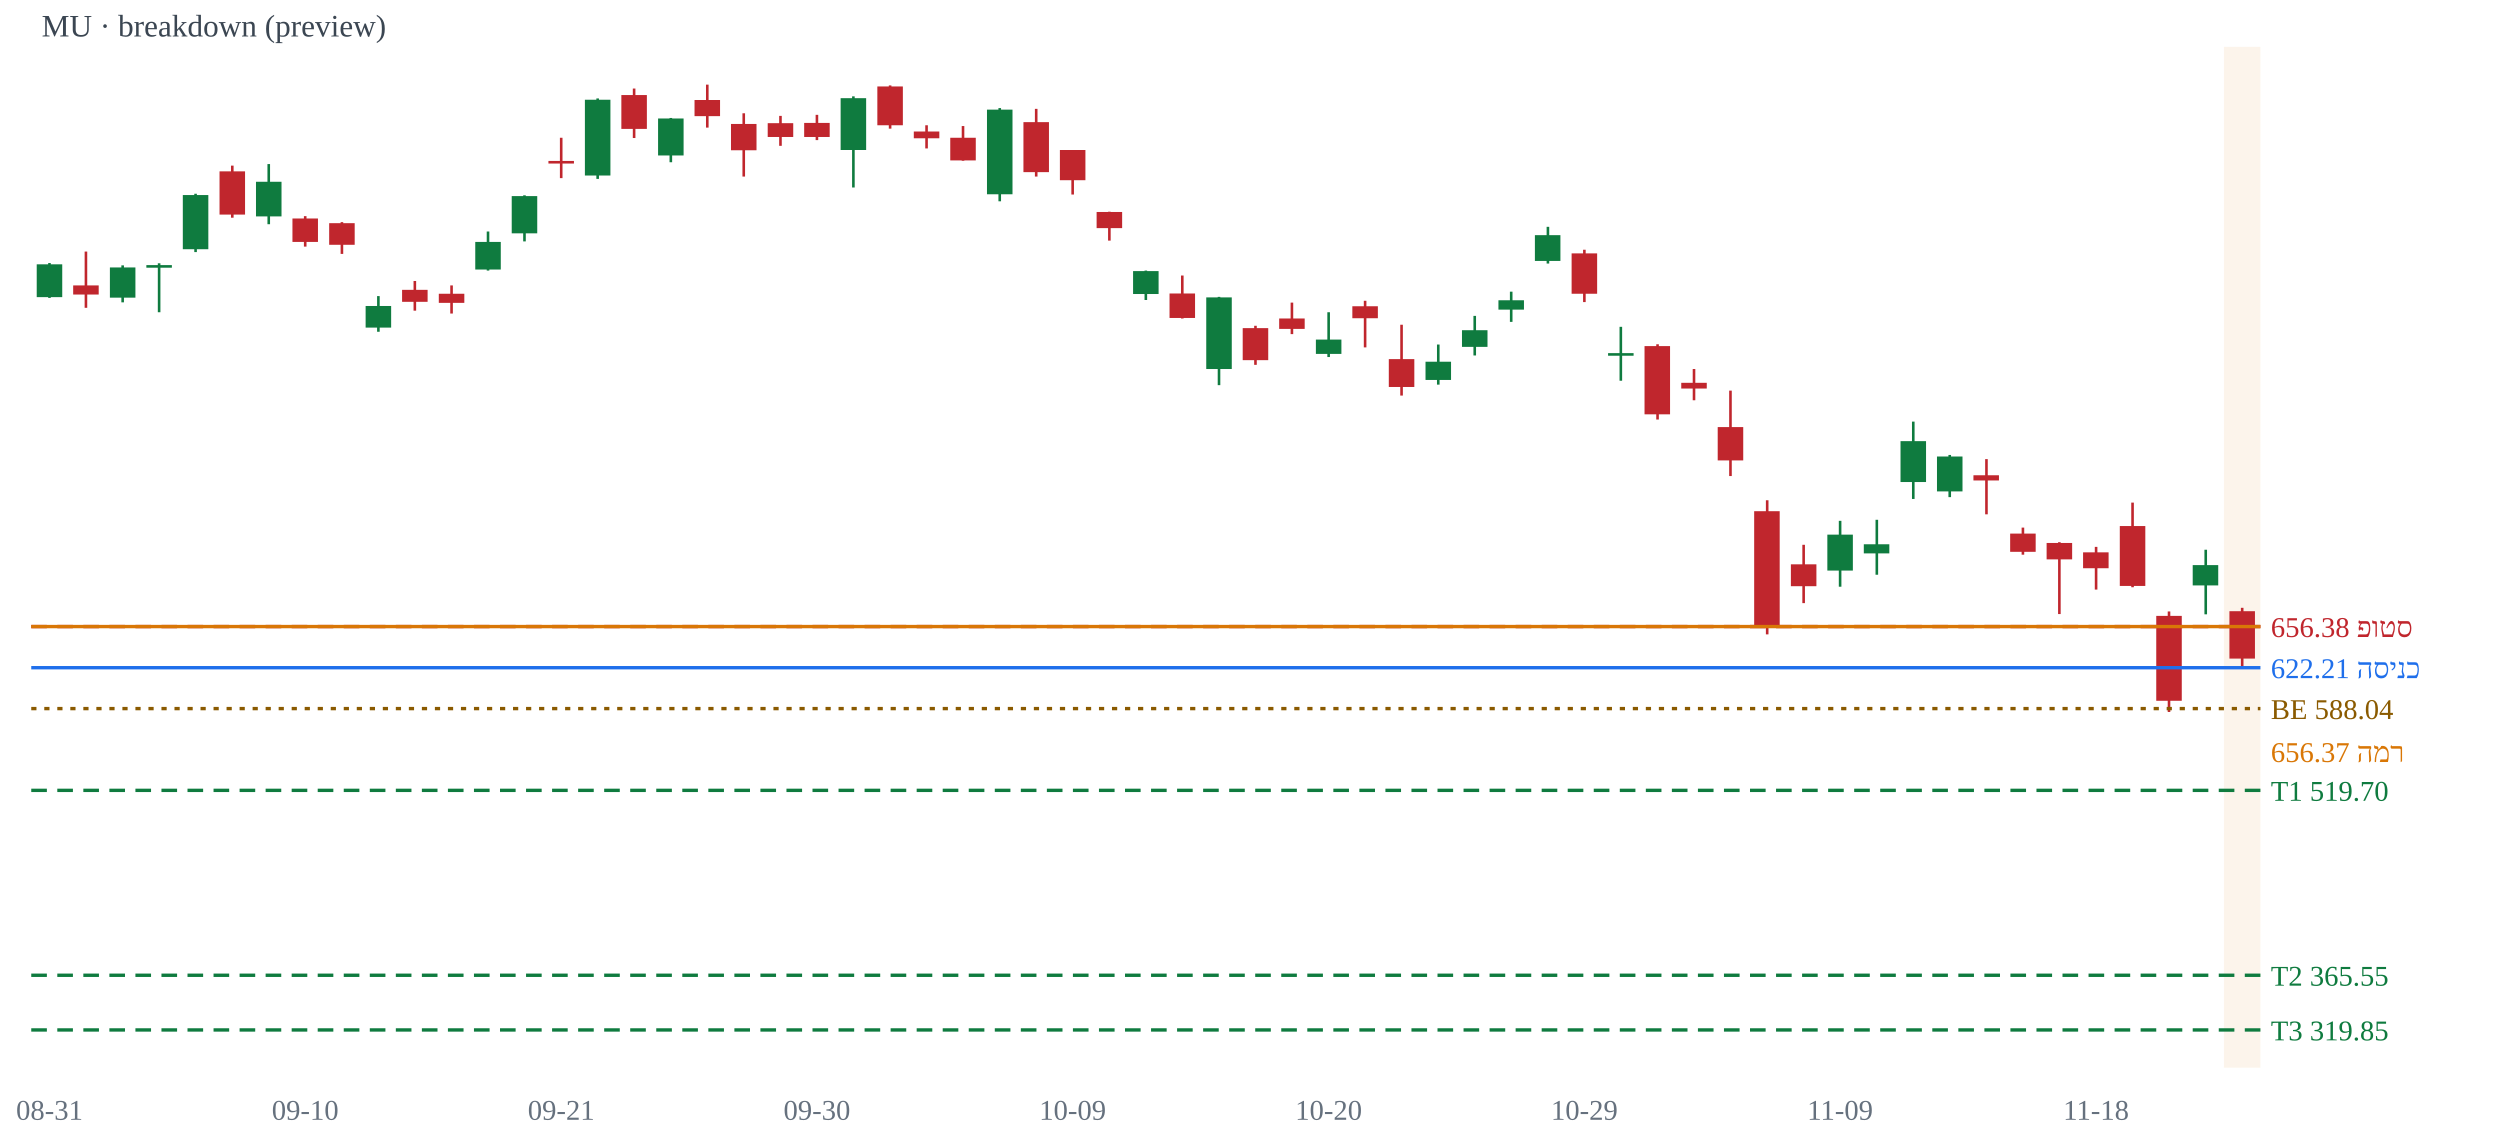
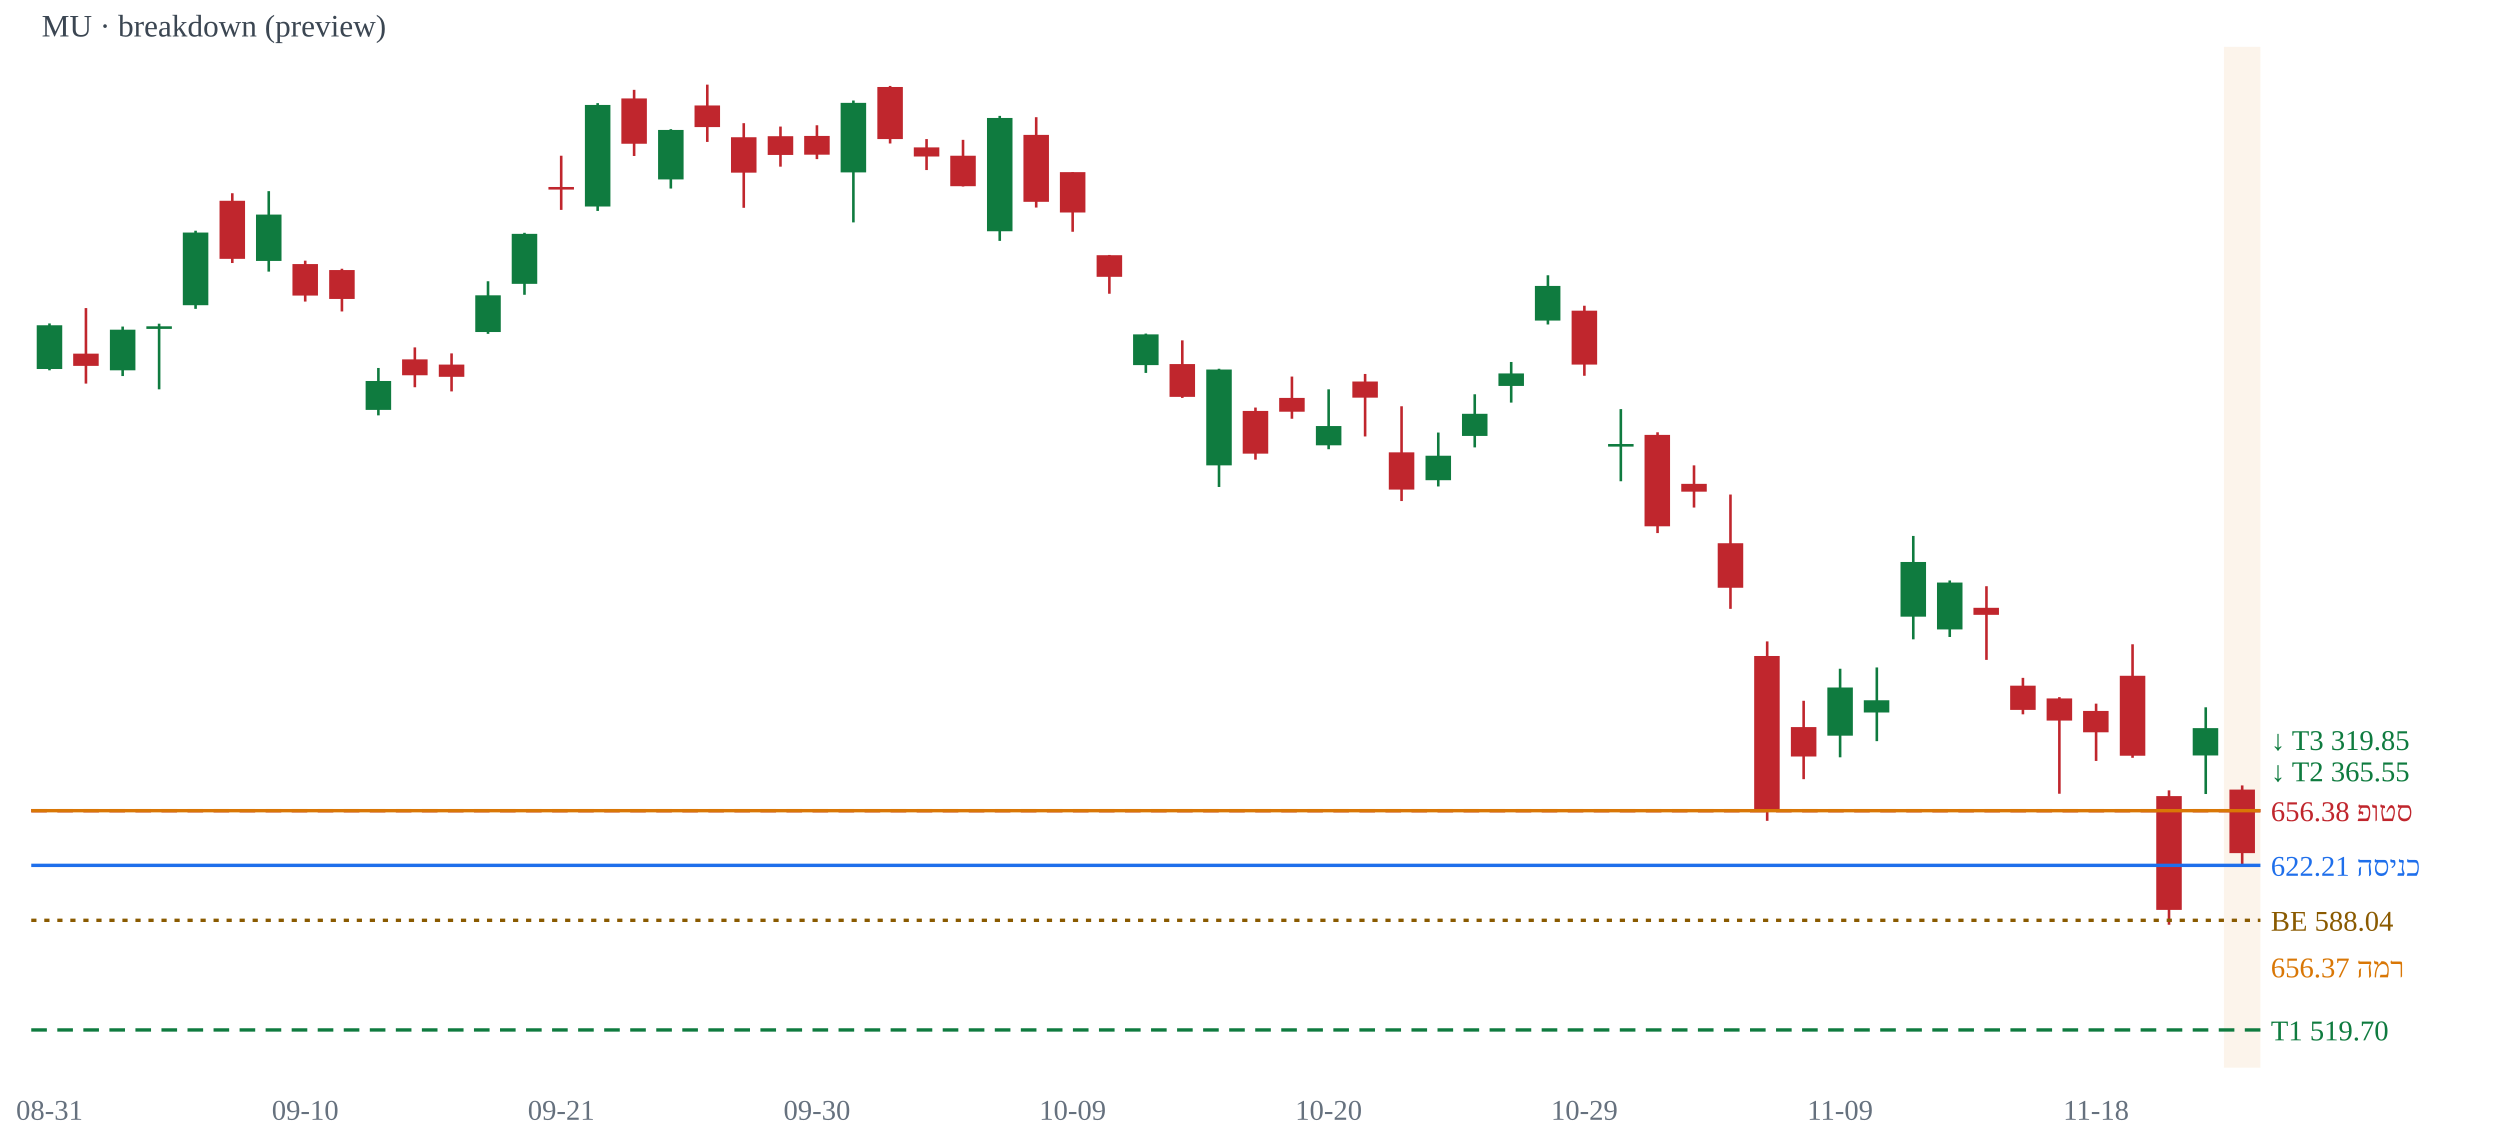
<svg xmlns="http://www.w3.org/2000/svg" viewBox="0 0 960 440" width="100%" style="background:#fff;border:1px solid #e2e6eb;border-radius:8px" role="img" aria-label="MU · breakdown (preview)">
  <text x="16" y="14" font-size="12" fill="#3b4652">MU · breakdown (preview)</text>
  <rect x="854.0" y="18" width="14.0" height="392" fill="#d97706" opacity="0.08" />
-   <line x1="19.0" x2="19.0" y1="101.0" y2="114.4" stroke="#0f7b3f" stroke-width="1" />
-   <rect x="14.1" y="101.5" width="9.8" height="12.6" fill="#0f7b3f" />
-   <line x1="33.0" x2="33.0" y1="96.6" y2="118.2" stroke="#c0262d" stroke-width="1" />
-   <rect x="28.1" y="109.6" width="9.8" height="3.5" fill="#c0262d" />
-   <line x1="47.1" x2="47.1" y1="101.9" y2="116.1" stroke="#0f7b3f" stroke-width="1" />
-   <rect x="42.2" y="102.7" width="9.8" height="11.6" fill="#0f7b3f" />
-   <line x1="61.1" x2="61.1" y1="101.1" y2="119.9" stroke="#0f7b3f" stroke-width="1" />
-   <rect x="56.2" y="101.8" width="9.8" height="1.0" fill="#0f7b3f" />
-   <line x1="75.1" x2="75.1" y1="74.4" y2="96.8" stroke="#0f7b3f" stroke-width="1" />
-   <rect x="70.2" y="74.9" width="9.8" height="20.8" fill="#0f7b3f" />
-   <line x1="89.2" x2="89.2" y1="63.6" y2="83.6" stroke="#c0262d" stroke-width="1" />
-   <rect x="84.3" y="65.8" width="9.8" height="16.6" fill="#c0262d" />
-   <line x1="103.2" x2="103.2" y1="63.0" y2="86.1" stroke="#0f7b3f" stroke-width="1" />
-   <rect x="98.3" y="69.8" width="9.8" height="13.3" fill="#0f7b3f" />
-   <line x1="117.2" x2="117.2" y1="83.0" y2="94.7" stroke="#c0262d" stroke-width="1" />
-   <rect x="112.3" y="83.9" width="9.8" height="9.0" fill="#c0262d" />
-   <line x1="131.3" x2="131.3" y1="85.3" y2="97.5" stroke="#c0262d" stroke-width="1" />
-   <rect x="126.4" y="85.7" width="9.8" height="8.3" fill="#c0262d" />
-   <line x1="145.3" x2="145.3" y1="113.7" y2="127.4" stroke="#0f7b3f" stroke-width="1" />
-   <rect x="140.4" y="117.5" width="9.8" height="8.3" fill="#0f7b3f" />
-   <line x1="159.3" x2="159.3" y1="107.9" y2="119.3" stroke="#c0262d" stroke-width="1" />
-   <rect x="154.4" y="111.3" width="9.8" height="4.6" fill="#c0262d" />
-   <line x1="173.4" x2="173.4" y1="109.6" y2="120.4" stroke="#c0262d" stroke-width="1" />
-   <rect x="168.5" y="112.8" width="9.8" height="3.5" fill="#c0262d" />
-   <line x1="187.4" x2="187.4" y1="88.9" y2="103.9" stroke="#0f7b3f" stroke-width="1" />
-   <rect x="182.5" y="92.9" width="9.8" height="10.6" fill="#0f7b3f" />
-   <line x1="201.4" x2="201.4" y1="75.0" y2="92.7" stroke="#0f7b3f" stroke-width="1" />
-   <rect x="196.5" y="75.3" width="9.8" height="14.3" fill="#0f7b3f" />
-   <line x1="215.5" x2="215.5" y1="52.9" y2="68.4" stroke="#c0262d" stroke-width="1" />
-   <rect x="210.6" y="61.8" width="9.8" height="1.0" fill="#c0262d" />
-   <line x1="229.5" x2="229.5" y1="37.8" y2="68.7" stroke="#0f7b3f" stroke-width="1" />
-   <rect x="224.6" y="38.3" width="9.8" height="29.1" fill="#0f7b3f" />
-   <line x1="243.5" x2="243.5" y1="34.0" y2="53.0" stroke="#c0262d" stroke-width="1" />
-   <rect x="238.6" y="36.5" width="9.8" height="13.0" fill="#c0262d" />
-   <line x1="257.6" x2="257.6" y1="45.3" y2="62.3" stroke="#0f7b3f" stroke-width="1" />
-   <rect x="252.7" y="45.5" width="9.8" height="14.2" fill="#0f7b3f" />
-   <line x1="271.6" x2="271.6" y1="32.5" y2="49.0" stroke="#c0262d" stroke-width="1" />
-   <rect x="266.7" y="38.4" width="9.8" height="6.2" fill="#c0262d" />
-   <line x1="285.6" x2="285.6" y1="43.5" y2="67.8" stroke="#c0262d" stroke-width="1" />
-   <rect x="280.7" y="47.6" width="9.8" height="10.1" fill="#c0262d" />
-   <line x1="299.7" x2="299.7" y1="44.5" y2="56.0" stroke="#c0262d" stroke-width="1" />
-   <rect x="294.8" y="47.3" width="9.8" height="5.3" fill="#c0262d" />
-   <line x1="313.7" x2="313.7" y1="44.1" y2="53.8" stroke="#c0262d" stroke-width="1" />
-   <rect x="308.8" y="47.2" width="9.8" height="5.4" fill="#c0262d" />
-   <line x1="327.7" x2="327.7" y1="37.0" y2="72.0" stroke="#0f7b3f" stroke-width="1" />
-   <rect x="322.8" y="37.7" width="9.8" height="19.9" fill="#0f7b3f" />
-   <line x1="341.8" x2="341.8" y1="32.8" y2="49.4" stroke="#c0262d" stroke-width="1" />
-   <rect x="336.9" y="33.2" width="9.8" height="14.9" fill="#c0262d" />
-   <line x1="355.8" x2="355.8" y1="48.1" y2="57.0" stroke="#c0262d" stroke-width="1" />
-   <rect x="350.9" y="50.5" width="9.8" height="2.6" fill="#c0262d" />
-   <line x1="369.8" x2="369.8" y1="48.4" y2="61.7" stroke="#c0262d" stroke-width="1" />
-   <rect x="364.9" y="52.9" width="9.8" height="8.7" fill="#c0262d" />
-   <line x1="383.9" x2="383.9" y1="41.5" y2="77.3" stroke="#0f7b3f" stroke-width="1" />
-   <rect x="379.0" y="42.1" width="9.8" height="32.5" fill="#0f7b3f" />
-   <line x1="397.9" x2="397.9" y1="41.8" y2="67.8" stroke="#c0262d" stroke-width="1" />
-   <rect x="393.0" y="46.9" width="9.8" height="19.2" fill="#c0262d" />
-   <line x1="411.9" x2="411.9" y1="57.6" y2="74.7" stroke="#c0262d" stroke-width="1" />
-   <rect x="407.0" y="57.6" width="9.8" height="11.6" fill="#c0262d" />
-   <line x1="426.0" x2="426.0" y1="81.3" y2="92.4" stroke="#c0262d" stroke-width="1" />
-   <rect x="421.1" y="81.4" width="9.8" height="6.2" fill="#c0262d" />
-   <line x1="440.0" x2="440.0" y1="103.9" y2="115.2" stroke="#0f7b3f" stroke-width="1" />
-   <rect x="435.1" y="104.1" width="9.8" height="8.8" fill="#0f7b3f" />
-   <line x1="454.0" x2="454.0" y1="105.8" y2="122.3" stroke="#c0262d" stroke-width="1" />
-   <rect x="449.1" y="112.7" width="9.8" height="9.4" fill="#c0262d" />
-   <line x1="468.1" x2="468.1" y1="114.0" y2="147.9" stroke="#0f7b3f" stroke-width="1" />
-   <rect x="463.2" y="114.2" width="9.8" height="27.5" fill="#0f7b3f" />
-   <line x1="482.1" x2="482.1" y1="125.1" y2="140.1" stroke="#c0262d" stroke-width="1" />
-   <rect x="477.2" y="126.0" width="9.8" height="12.3" fill="#c0262d" />
-   <line x1="496.1" x2="496.1" y1="116.2" y2="128.3" stroke="#c0262d" stroke-width="1" />
-   <rect x="491.2" y="122.3" width="9.8" height="4.0" fill="#c0262d" />
-   <line x1="510.2" x2="510.2" y1="119.9" y2="137.1" stroke="#0f7b3f" stroke-width="1" />
-   <rect x="505.3" y="130.4" width="9.8" height="5.5" fill="#0f7b3f" />
-   <line x1="524.2" x2="524.2" y1="115.5" y2="133.4" stroke="#c0262d" stroke-width="1" />
-   <rect x="519.3" y="117.6" width="9.8" height="4.6" fill="#c0262d" />
-   <line x1="538.2" x2="538.2" y1="124.7" y2="151.9" stroke="#c0262d" stroke-width="1" />
-   <rect x="533.3" y="137.9" width="9.8" height="10.7" fill="#c0262d" />
-   <line x1="552.3" x2="552.3" y1="132.3" y2="147.7" stroke="#0f7b3f" stroke-width="1" />
-   <rect x="547.4" y="138.9" width="9.8" height="7.0" fill="#0f7b3f" />
-   <line x1="566.3" x2="566.3" y1="121.3" y2="136.5" stroke="#0f7b3f" stroke-width="1" />
-   <rect x="561.4" y="126.8" width="9.8" height="6.4" fill="#0f7b3f" />
-   <line x1="580.3" x2="580.3" y1="112.0" y2="123.6" stroke="#0f7b3f" stroke-width="1" />
-   <rect x="575.4" y="115.3" width="9.8" height="3.6" fill="#0f7b3f" />
-   <line x1="594.4" x2="594.4" y1="87.1" y2="101.2" stroke="#0f7b3f" stroke-width="1" />
-   <rect x="589.4" y="90.3" width="9.8" height="9.9" fill="#0f7b3f" />
-   <line x1="608.4" x2="608.4" y1="95.9" y2="116.0" stroke="#c0262d" stroke-width="1" />
-   <rect x="603.5" y="97.3" width="9.8" height="15.5" fill="#c0262d" />
-   <line x1="622.4" x2="622.4" y1="125.5" y2="146.2" stroke="#0f7b3f" stroke-width="1" />
-   <rect x="617.5" y="135.6" width="9.8" height="1.0" fill="#0f7b3f" />
-   <line x1="636.5" x2="636.5" y1="132.2" y2="161.1" stroke="#c0262d" stroke-width="1" />
-   <rect x="631.5" y="132.9" width="9.8" height="26.2" fill="#c0262d" />
-   <line x1="650.5" x2="650.5" y1="141.7" y2="153.7" stroke="#c0262d" stroke-width="1" />
-   <rect x="645.6" y="147.0" width="9.8" height="2.2" fill="#c0262d" />
-   <line x1="664.5" x2="664.5" y1="150.0" y2="182.8" stroke="#c0262d" stroke-width="1" />
-   <rect x="659.6" y="164.0" width="9.8" height="12.8" fill="#c0262d" />
-   <line x1="678.6" x2="678.6" y1="192.1" y2="243.6" stroke="#c0262d" stroke-width="1" />
-   <rect x="673.6" y="196.3" width="9.8" height="44.3" fill="#c0262d" />
-   <line x1="692.6" x2="692.6" y1="209.2" y2="231.6" stroke="#c0262d" stroke-width="1" />
-   <rect x="687.7" y="216.7" width="9.8" height="8.4" fill="#c0262d" />
-   <line x1="706.6" x2="706.6" y1="200.0" y2="225.3" stroke="#0f7b3f" stroke-width="1" />
-   <rect x="701.7" y="205.3" width="9.8" height="13.8" fill="#0f7b3f" />
-   <line x1="720.7" x2="720.7" y1="199.6" y2="220.7" stroke="#0f7b3f" stroke-width="1" />
-   <rect x="715.7" y="209.0" width="9.8" height="3.5" fill="#0f7b3f" />
-   <line x1="734.7" x2="734.7" y1="161.9" y2="191.6" stroke="#0f7b3f" stroke-width="1" />
-   <rect x="729.8" y="169.4" width="9.8" height="15.7" fill="#0f7b3f" />
-   <line x1="748.7" x2="748.7" y1="174.7" y2="190.9" stroke="#0f7b3f" stroke-width="1" />
-   <rect x="743.8" y="175.3" width="9.8" height="13.4" fill="#0f7b3f" />
-   <line x1="762.8" x2="762.8" y1="176.3" y2="197.5" stroke="#c0262d" stroke-width="1" />
-   <rect x="757.8" y="182.5" width="9.8" height="2.0" fill="#c0262d" />
-   <line x1="776.8" x2="776.8" y1="202.6" y2="213.0" stroke="#c0262d" stroke-width="1" />
-   <rect x="771.9" y="204.9" width="9.8" height="7.0" fill="#c0262d" />
-   <line x1="790.8" x2="790.8" y1="208.2" y2="235.8" stroke="#c0262d" stroke-width="1" />
-   <rect x="785.9" y="208.5" width="9.8" height="6.3" fill="#c0262d" />
-   <line x1="804.9" x2="804.9" y1="210.0" y2="226.4" stroke="#c0262d" stroke-width="1" />
-   <rect x="799.9" y="212.1" width="9.8" height="6.1" fill="#c0262d" />
-   <line x1="818.9" x2="818.9" y1="193.0" y2="225.5" stroke="#c0262d" stroke-width="1" />
-   <rect x="814.0" y="202.0" width="9.8" height="23.0" fill="#c0262d" />
-   <line x1="832.9" x2="832.9" y1="234.8" y2="273.4" stroke="#c0262d" stroke-width="1" />
-   <rect x="828.0" y="236.5" width="9.8" height="32.6" fill="#c0262d" />
-   <line x1="847.0" x2="847.0" y1="211.1" y2="235.9" stroke="#0f7b3f" stroke-width="1" />
-   <rect x="842.0" y="217.0" width="9.8" height="7.8" fill="#0f7b3f" />
-   <line x1="861.0" x2="861.0" y1="233.4" y2="256.4" stroke="#c0262d" stroke-width="1" />
-   <rect x="856.1" y="234.7" width="9.8" height="18.2" fill="#c0262d" />
-   <line x1="12" x2="868" y1="256.4" y2="256.4" stroke="#1f6feb" stroke-width="1.3" />
-   <text x="872" y="260.4" font-size="11" fill="#1f6feb">כניסה 622.21</text>
-   <line x1="12" x2="868" y1="240.6" y2="240.6" stroke="#c0262d" stroke-width="1.3" stroke-dasharray="6 4" />
-   <text x="872" y="244.6" font-size="11" fill="#c0262d">סטופ 656.38</text>
-   <line x1="12" x2="868" y1="272.1" y2="272.1" stroke="#8a5a00" stroke-width="1.3" stroke-dasharray="2 3" />
-   <text x="872" y="276.1" font-size="11" fill="#8a5a00">BE 588.04</text>
-   <line x1="12" x2="868" y1="240.6" y2="240.6" stroke="#d97706" stroke-width="1.3" />
-   <text x="872" y="292.6" font-size="11" fill="#d97706">רמה 656.37</text>
-   <line x1="12" x2="868" y1="303.5" y2="303.5" stroke="#0f7b3f" stroke-width="1.3" stroke-dasharray="6 4" />
-   <text x="872" y="307.5" font-size="11" fill="#0f7b3f">T1 519.70</text>
-   <line x1="12" x2="868" y1="374.5" y2="374.5" stroke="#0f7b3f" stroke-width="1.3" stroke-dasharray="6 4" />
-   <text x="872" y="378.5" font-size="11" fill="#0f7b3f">T2 365.55</text>
+   <line x1="19.0" x2="19.0" y1="124.2" y2="142.2" stroke="#0f7b3f" stroke-width="1" />
+   <rect x="14.1" y="124.9" width="9.8" height="16.8" fill="#0f7b3f" />
+   <line x1="33.0" x2="33.0" y1="118.3" y2="147.3" stroke="#c0262d" stroke-width="1" />
+   <rect x="28.1" y="135.8" width="9.8" height="4.7" fill="#c0262d" />
+   <line x1="47.1" x2="47.1" y1="125.4" y2="144.4" stroke="#0f7b3f" stroke-width="1" />
+   <rect x="42.2" y="126.6" width="9.8" height="15.6" fill="#0f7b3f" />
+   <line x1="61.1" x2="61.1" y1="124.3" y2="149.5" stroke="#0f7b3f" stroke-width="1" />
+   <rect x="56.2" y="125.3" width="9.8" height="1.0" fill="#0f7b3f" />
+   <line x1="75.1" x2="75.1" y1="88.6" y2="118.6" stroke="#0f7b3f" stroke-width="1" />
+   <rect x="70.2" y="89.3" width="9.8" height="27.9" fill="#0f7b3f" />
+   <line x1="89.2" x2="89.2" y1="74.2" y2="101.0" stroke="#c0262d" stroke-width="1" />
+   <rect x="84.3" y="77.1" width="9.8" height="22.3" fill="#c0262d" />
+   <line x1="103.2" x2="103.2" y1="73.4" y2="104.3" stroke="#0f7b3f" stroke-width="1" />
+   <rect x="98.3" y="82.4" width="9.8" height="17.8" fill="#0f7b3f" />
+   <line x1="117.2" x2="117.2" y1="100.1" y2="115.8" stroke="#c0262d" stroke-width="1" />
+   <rect x="112.3" y="101.4" width="9.8" height="12.1" fill="#c0262d" />
+   <line x1="131.3" x2="131.3" y1="103.2" y2="119.6" stroke="#c0262d" stroke-width="1" />
+   <rect x="126.4" y="103.7" width="9.8" height="11.1" fill="#c0262d" />
+   <line x1="145.3" x2="145.3" y1="141.3" y2="159.5" stroke="#0f7b3f" stroke-width="1" />
+   <rect x="140.4" y="146.3" width="9.8" height="11.1" fill="#0f7b3f" />
+   <line x1="159.3" x2="159.3" y1="133.4" y2="148.7" stroke="#c0262d" stroke-width="1" />
+   <rect x="154.4" y="138.0" width="9.8" height="6.1" fill="#c0262d" />
+   <line x1="173.4" x2="173.4" y1="135.7" y2="150.3" stroke="#c0262d" stroke-width="1" />
+   <rect x="168.5" y="140.0" width="9.8" height="4.7" fill="#c0262d" />
+   <line x1="187.4" x2="187.4" y1="108.0" y2="128.2" stroke="#0f7b3f" stroke-width="1" />
+   <rect x="182.5" y="113.4" width="9.8" height="14.1" fill="#0f7b3f" />
+   <line x1="201.4" x2="201.4" y1="89.4" y2="113.2" stroke="#0f7b3f" stroke-width="1" />
+   <rect x="196.5" y="89.8" width="9.8" height="19.2" fill="#0f7b3f" />
+   <line x1="215.5" x2="215.5" y1="59.8" y2="80.6" stroke="#c0262d" stroke-width="1" />
+   <rect x="210.6" y="71.8" width="9.8" height="1.0" fill="#c0262d" />
+   <line x1="229.5" x2="229.5" y1="39.6" y2="81.0" stroke="#0f7b3f" stroke-width="1" />
+   <rect x="224.6" y="40.3" width="9.8" height="39.0" fill="#0f7b3f" />
+   <line x1="243.5" x2="243.5" y1="34.5" y2="59.9" stroke="#c0262d" stroke-width="1" />
+   <rect x="238.6" y="37.8" width="9.8" height="17.4" fill="#c0262d" />
+   <line x1="257.6" x2="257.6" y1="49.6" y2="72.4" stroke="#0f7b3f" stroke-width="1" />
+   <rect x="252.7" y="49.9" width="9.8" height="19.0" fill="#0f7b3f" />
+   <line x1="271.6" x2="271.6" y1="32.5" y2="54.5" stroke="#c0262d" stroke-width="1" />
+   <rect x="266.7" y="40.5" width="9.8" height="8.3" fill="#c0262d" />
+   <line x1="285.6" x2="285.6" y1="47.3" y2="79.8" stroke="#c0262d" stroke-width="1" />
+   <rect x="280.7" y="52.7" width="9.8" height="13.6" fill="#c0262d" />
+   <line x1="299.7" x2="299.7" y1="48.6" y2="64.0" stroke="#c0262d" stroke-width="1" />
+   <rect x="294.8" y="52.3" width="9.8" height="7.2" fill="#c0262d" />
+   <line x1="313.7" x2="313.7" y1="48.1" y2="61.1" stroke="#c0262d" stroke-width="1" />
+   <rect x="308.8" y="52.2" width="9.8" height="7.2" fill="#c0262d" />
+   <line x1="327.7" x2="327.7" y1="38.6" y2="85.4" stroke="#0f7b3f" stroke-width="1" />
+   <rect x="322.8" y="39.5" width="9.8" height="26.7" fill="#0f7b3f" />
+   <line x1="341.8" x2="341.8" y1="33.0" y2="55.1" stroke="#c0262d" stroke-width="1" />
+   <rect x="336.9" y="33.4" width="9.8" height="20.0" fill="#c0262d" />
+   <line x1="355.8" x2="355.8" y1="53.4" y2="65.3" stroke="#c0262d" stroke-width="1" />
+   <rect x="350.9" y="56.6" width="9.8" height="3.5" fill="#c0262d" />
+   <line x1="369.8" x2="369.8" y1="53.7" y2="71.6" stroke="#c0262d" stroke-width="1" />
+   <rect x="364.9" y="59.8" width="9.8" height="11.7" fill="#c0262d" />
+   <line x1="383.9" x2="383.9" y1="44.5" y2="92.5" stroke="#0f7b3f" stroke-width="1" />
+   <rect x="379.0" y="45.3" width="9.8" height="43.5" fill="#0f7b3f" />
+   <line x1="397.9" x2="397.9" y1="45.0" y2="79.7" stroke="#c0262d" stroke-width="1" />
+   <rect x="393.0" y="51.8" width="9.8" height="25.7" fill="#c0262d" />
+   <line x1="411.9" x2="411.9" y1="66.1" y2="89.0" stroke="#c0262d" stroke-width="1" />
+   <rect x="407.0" y="66.1" width="9.8" height="15.5" fill="#c0262d" />
+   <line x1="426.0" x2="426.0" y1="97.9" y2="112.8" stroke="#c0262d" stroke-width="1" />
+   <rect x="421.1" y="98.0" width="9.8" height="8.3" fill="#c0262d" />
+   <line x1="440.0" x2="440.0" y1="128.1" y2="143.2" stroke="#0f7b3f" stroke-width="1" />
+   <rect x="435.1" y="128.4" width="9.8" height="11.8" fill="#0f7b3f" />
+   <line x1="454.0" x2="454.0" y1="130.7" y2="152.8" stroke="#c0262d" stroke-width="1" />
+   <rect x="449.1" y="139.8" width="9.8" height="12.6" fill="#c0262d" />
+   <line x1="468.1" x2="468.1" y1="141.6" y2="187.0" stroke="#0f7b3f" stroke-width="1" />
+   <rect x="463.2" y="141.9" width="9.8" height="36.8" fill="#0f7b3f" />
+   <line x1="482.1" x2="482.1" y1="156.5" y2="176.5" stroke="#c0262d" stroke-width="1" />
+   <rect x="477.2" y="157.8" width="9.8" height="16.4" fill="#c0262d" />
+   <line x1="496.1" x2="496.1" y1="144.6" y2="160.8" stroke="#c0262d" stroke-width="1" />
+   <rect x="491.2" y="152.8" width="9.8" height="5.3" fill="#c0262d" />
+   <line x1="510.2" x2="510.2" y1="149.5" y2="172.5" stroke="#0f7b3f" stroke-width="1" />
+   <rect x="505.3" y="163.6" width="9.8" height="7.4" fill="#0f7b3f" />
+   <line x1="524.2" x2="524.2" y1="143.6" y2="167.6" stroke="#c0262d" stroke-width="1" />
+   <rect x="519.3" y="146.5" width="9.8" height="6.2" fill="#c0262d" />
+   <line x1="538.2" x2="538.2" y1="156.0" y2="192.4" stroke="#c0262d" stroke-width="1" />
+   <rect x="533.3" y="173.7" width="9.8" height="14.3" fill="#c0262d" />
+   <line x1="552.3" x2="552.3" y1="166.1" y2="186.8" stroke="#0f7b3f" stroke-width="1" />
+   <rect x="547.4" y="175.0" width="9.8" height="9.4" fill="#0f7b3f" />
+   <line x1="566.3" x2="566.3" y1="151.4" y2="171.8" stroke="#0f7b3f" stroke-width="1" />
+   <rect x="561.4" y="158.9" width="9.8" height="8.5" fill="#0f7b3f" />
+   <line x1="580.3" x2="580.3" y1="139.0" y2="154.6" stroke="#0f7b3f" stroke-width="1" />
+   <rect x="575.4" y="143.4" width="9.8" height="4.8" fill="#0f7b3f" />
+   <line x1="594.4" x2="594.4" y1="105.7" y2="124.6" stroke="#0f7b3f" stroke-width="1" />
+   <rect x="589.4" y="109.8" width="9.8" height="13.3" fill="#0f7b3f" />
+   <line x1="608.4" x2="608.4" y1="117.4" y2="144.3" stroke="#c0262d" stroke-width="1" />
+   <rect x="603.5" y="119.3" width="9.8" height="20.7" fill="#c0262d" />
+   <line x1="622.4" x2="622.4" y1="157.1" y2="184.8" stroke="#0f7b3f" stroke-width="1" />
+   <rect x="617.5" y="170.5" width="9.8" height="1.0" fill="#0f7b3f" />
+   <line x1="636.5" x2="636.5" y1="166.0" y2="204.7" stroke="#c0262d" stroke-width="1" />
+   <rect x="631.5" y="167.0" width="9.8" height="35.1" fill="#c0262d" />
+   <line x1="650.5" x2="650.5" y1="178.7" y2="194.9" stroke="#c0262d" stroke-width="1" />
+   <rect x="645.6" y="185.8" width="9.8" height="3.0" fill="#c0262d" />
+   <line x1="664.5" x2="664.5" y1="189.9" y2="233.8" stroke="#c0262d" stroke-width="1" />
+   <rect x="659.6" y="208.6" width="9.8" height="17.1" fill="#c0262d" />
+   <line x1="678.6" x2="678.6" y1="246.3" y2="315.2" stroke="#c0262d" stroke-width="1" />
+   <rect x="673.6" y="251.9" width="9.8" height="59.3" fill="#c0262d" />
+   <line x1="692.6" x2="692.6" y1="269.1" y2="299.2" stroke="#c0262d" stroke-width="1" />
+   <rect x="687.7" y="279.2" width="9.8" height="11.3" fill="#c0262d" />
+   <line x1="706.6" x2="706.6" y1="256.8" y2="290.8" stroke="#0f7b3f" stroke-width="1" />
+   <rect x="701.7" y="264.0" width="9.8" height="18.5" fill="#0f7b3f" />
+   <line x1="720.7" x2="720.7" y1="256.3" y2="284.6" stroke="#0f7b3f" stroke-width="1" />
+   <rect x="715.7" y="268.9" width="9.8" height="4.7" fill="#0f7b3f" />
+   <line x1="734.7" x2="734.7" y1="205.8" y2="245.5" stroke="#0f7b3f" stroke-width="1" />
+   <rect x="729.8" y="215.8" width="9.8" height="21.0" fill="#0f7b3f" />
+   <line x1="748.7" x2="748.7" y1="222.9" y2="244.6" stroke="#0f7b3f" stroke-width="1" />
+   <rect x="743.8" y="223.7" width="9.8" height="18.0" fill="#0f7b3f" />
+   <line x1="762.8" x2="762.8" y1="225.1" y2="253.4" stroke="#c0262d" stroke-width="1" />
+   <rect x="757.8" y="233.4" width="9.8" height="2.7" fill="#c0262d" />
+   <line x1="776.8" x2="776.8" y1="260.3" y2="274.3" stroke="#c0262d" stroke-width="1" />
+   <rect x="771.9" y="263.3" width="9.8" height="9.3" fill="#c0262d" />
+   <line x1="790.8" x2="790.8" y1="267.7" y2="304.8" stroke="#c0262d" stroke-width="1" />
+   <rect x="785.9" y="268.2" width="9.8" height="8.5" fill="#c0262d" />
+   <line x1="804.9" x2="804.9" y1="270.2" y2="292.2" stroke="#c0262d" stroke-width="1" />
+   <rect x="799.9" y="273.0" width="9.8" height="8.2" fill="#c0262d" />
+   <line x1="818.9" x2="818.9" y1="247.4" y2="291.0" stroke="#c0262d" stroke-width="1" />
+   <rect x="814.0" y="259.5" width="9.8" height="30.7" fill="#c0262d" />
+   <line x1="832.9" x2="832.9" y1="303.5" y2="355.1" stroke="#c0262d" stroke-width="1" />
+   <rect x="828.0" y="305.7" width="9.8" height="43.7" fill="#c0262d" />
+   <line x1="847.0" x2="847.0" y1="271.6" y2="304.9" stroke="#0f7b3f" stroke-width="1" />
+   <rect x="842.0" y="279.6" width="9.8" height="10.5" fill="#0f7b3f" />
+   <line x1="861.0" x2="861.0" y1="301.6" y2="332.3" stroke="#c0262d" stroke-width="1" />
+   <rect x="856.1" y="303.2" width="9.8" height="24.4" fill="#c0262d" />
+   <line x1="12" x2="868" y1="332.3" y2="332.3" stroke="#1f6feb" stroke-width="1.3" />
+   <text x="872" y="336.3" font-size="11" fill="#1f6feb">כניסה 622.21</text>
+   <line x1="12" x2="868" y1="311.3" y2="311.3" stroke="#c0262d" stroke-width="1.3" stroke-dasharray="6 4" />
+   <text x="872" y="315.3" font-size="11" fill="#c0262d">סטופ 656.38</text>
+   <line x1="12" x2="868" y1="353.4" y2="353.4" stroke="#8a5a00" stroke-width="1.3" stroke-dasharray="2 3" />
+   <text x="872" y="357.4" font-size="11" fill="#8a5a00">BE 588.04</text>
+   <line x1="12" x2="868" y1="311.3" y2="311.3" stroke="#d97706" stroke-width="1.3" />
+   <text x="872" y="375.3" font-size="11" fill="#d97706">רמה 656.37</text>
  <line x1="12" x2="868" y1="395.5" y2="395.5" stroke="#0f7b3f" stroke-width="1.3" stroke-dasharray="6 4" />
-   <text x="872" y="399.5" font-size="11" fill="#0f7b3f">T3 319.85</text>
+   <text x="872" y="399.5" font-size="11" fill="#0f7b3f">T1 519.70</text>
+   <text x="872" y="300.0" font-size="11" fill="#0f7b3f">↓ T2 365.55</text>
+   <text x="872" y="288.0" font-size="11" fill="#0f7b3f">↓ T3 319.85</text>
  <text x="19.0" y="430" font-size="11" fill="#66717e" text-anchor="middle">08-31</text>
  <text x="117.2" y="430" font-size="11" fill="#66717e" text-anchor="middle">09-10</text>
  <text x="215.5" y="430" font-size="11" fill="#66717e" text-anchor="middle">09-21</text>
  <text x="313.7" y="430" font-size="11" fill="#66717e" text-anchor="middle">09-30</text>
  <text x="411.9" y="430" font-size="11" fill="#66717e" text-anchor="middle">10-09</text>
  <text x="510.2" y="430" font-size="11" fill="#66717e" text-anchor="middle">10-20</text>
  <text x="608.4" y="430" font-size="11" fill="#66717e" text-anchor="middle">10-29</text>
  <text x="706.6" y="430" font-size="11" fill="#66717e" text-anchor="middle">11-09</text>
  <text x="804.9" y="430" font-size="11" fill="#66717e" text-anchor="middle">11-18</text>
</svg>
